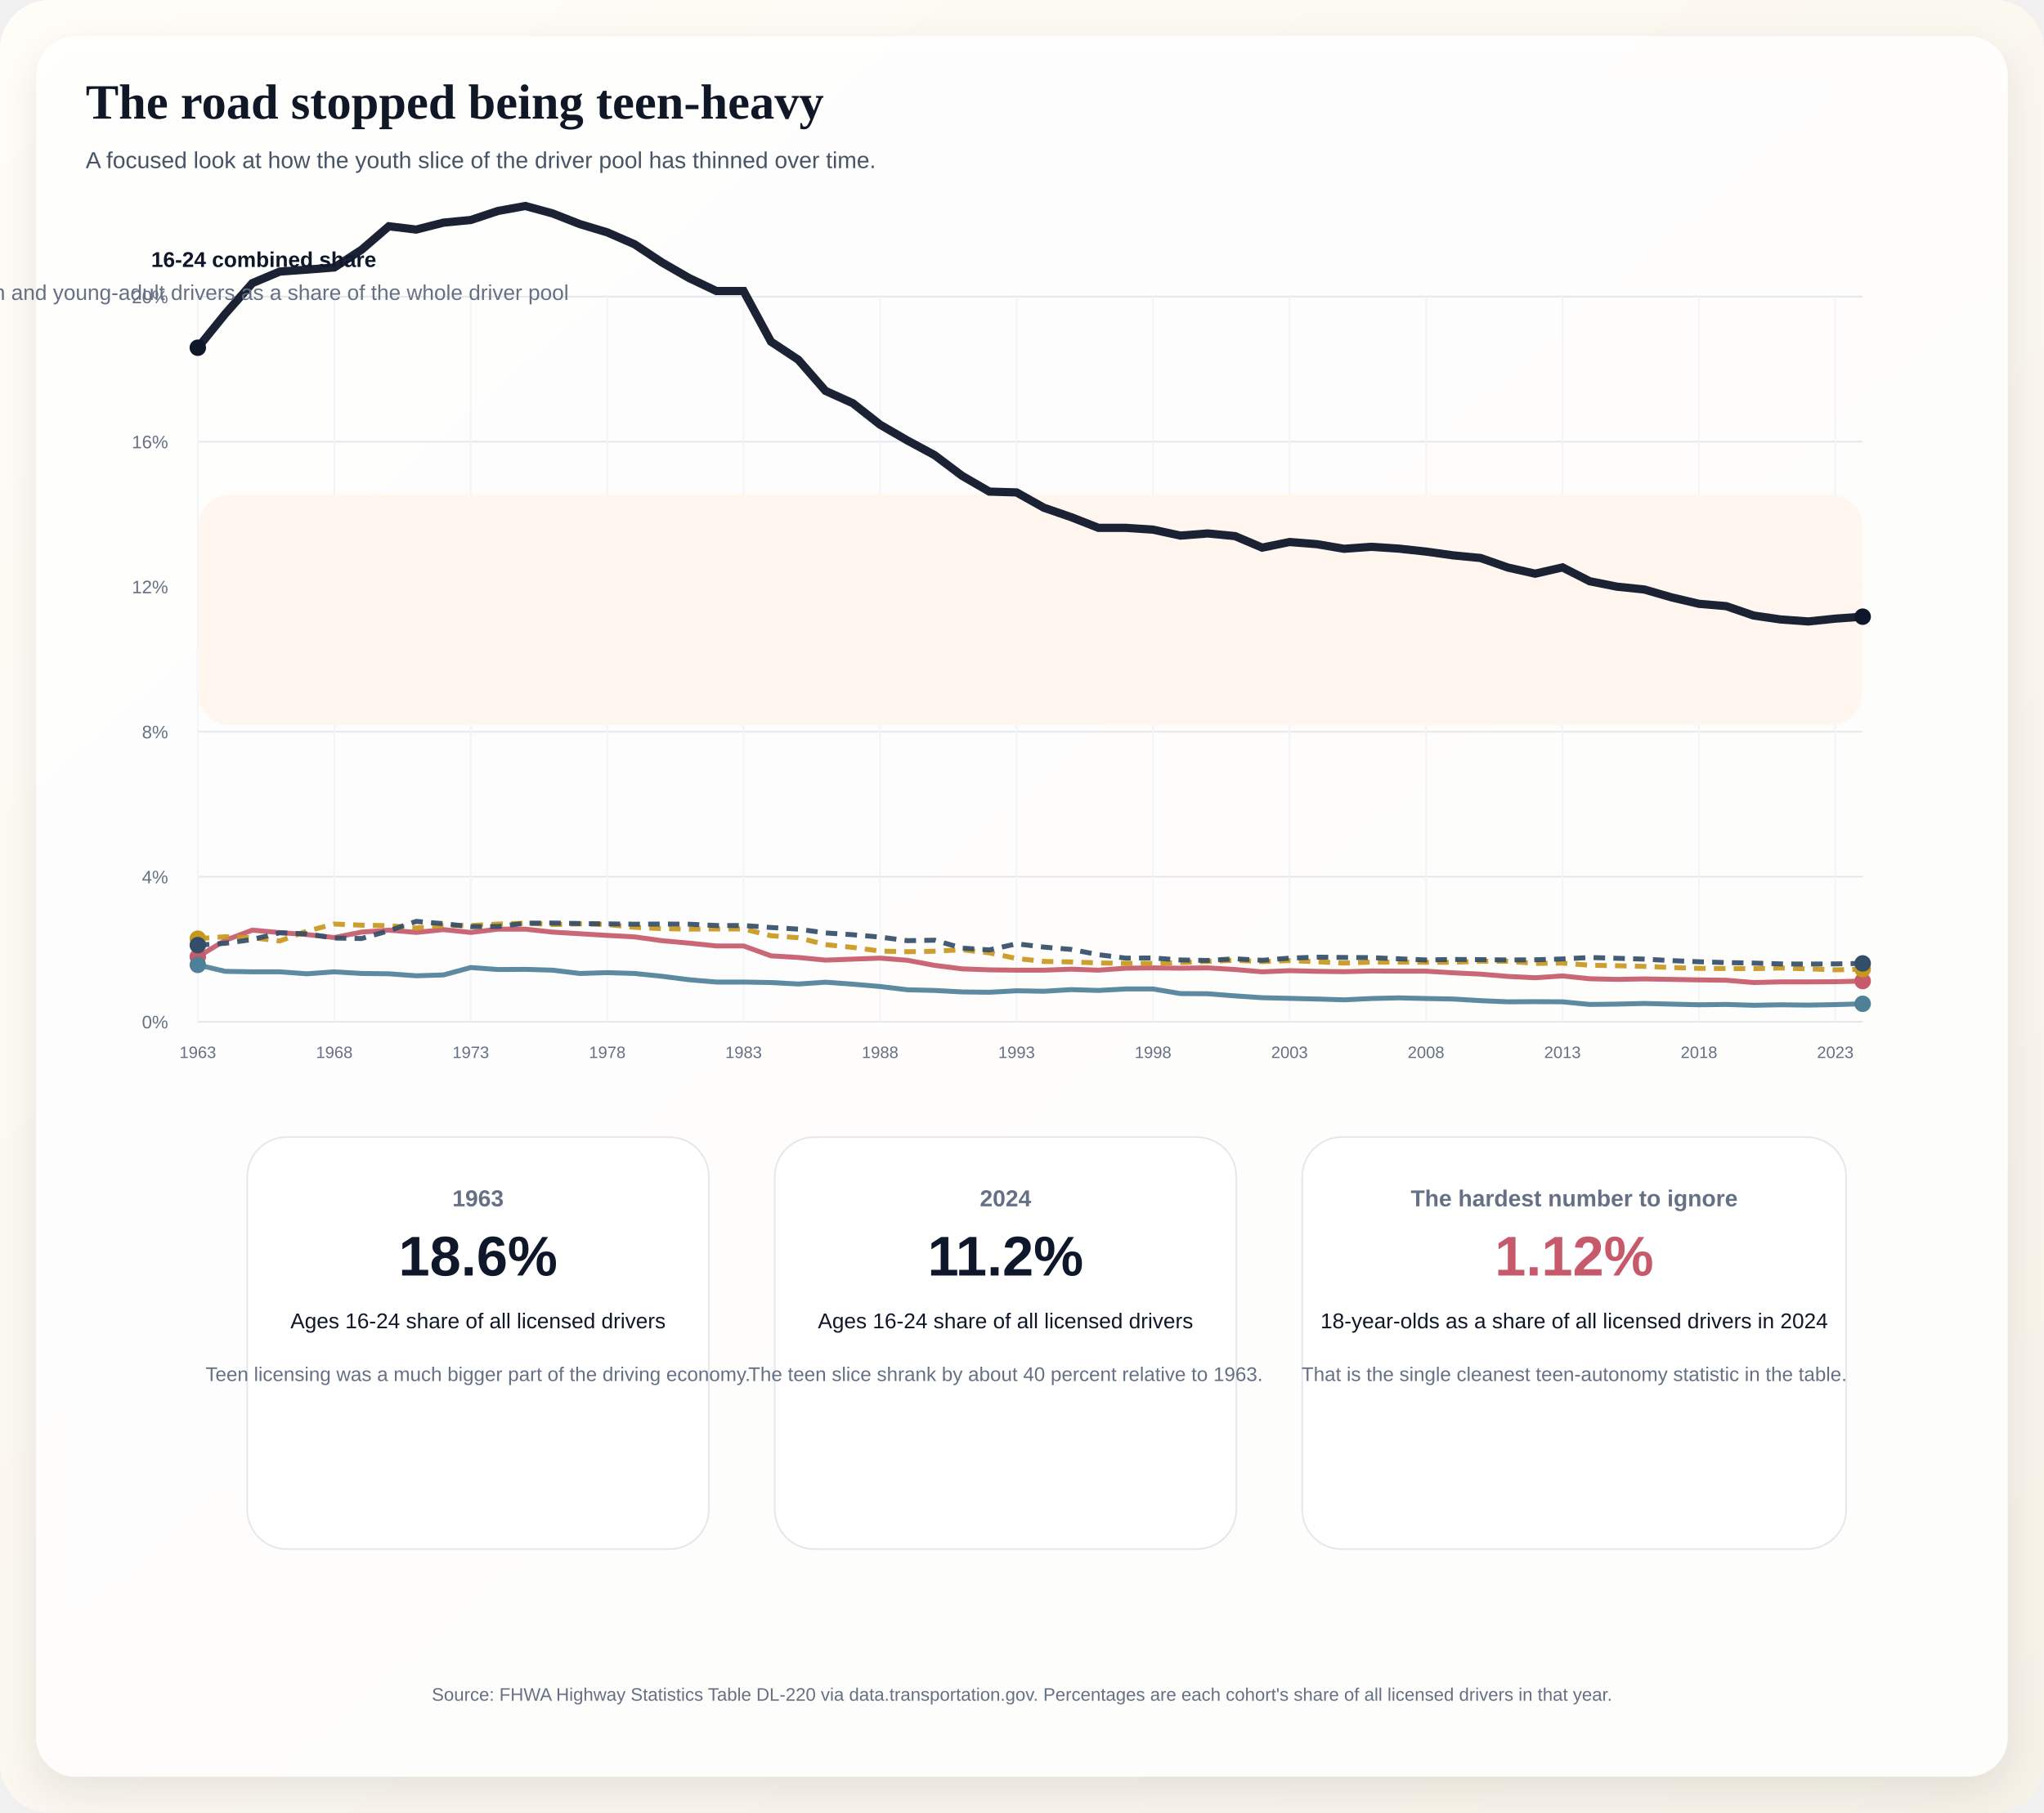
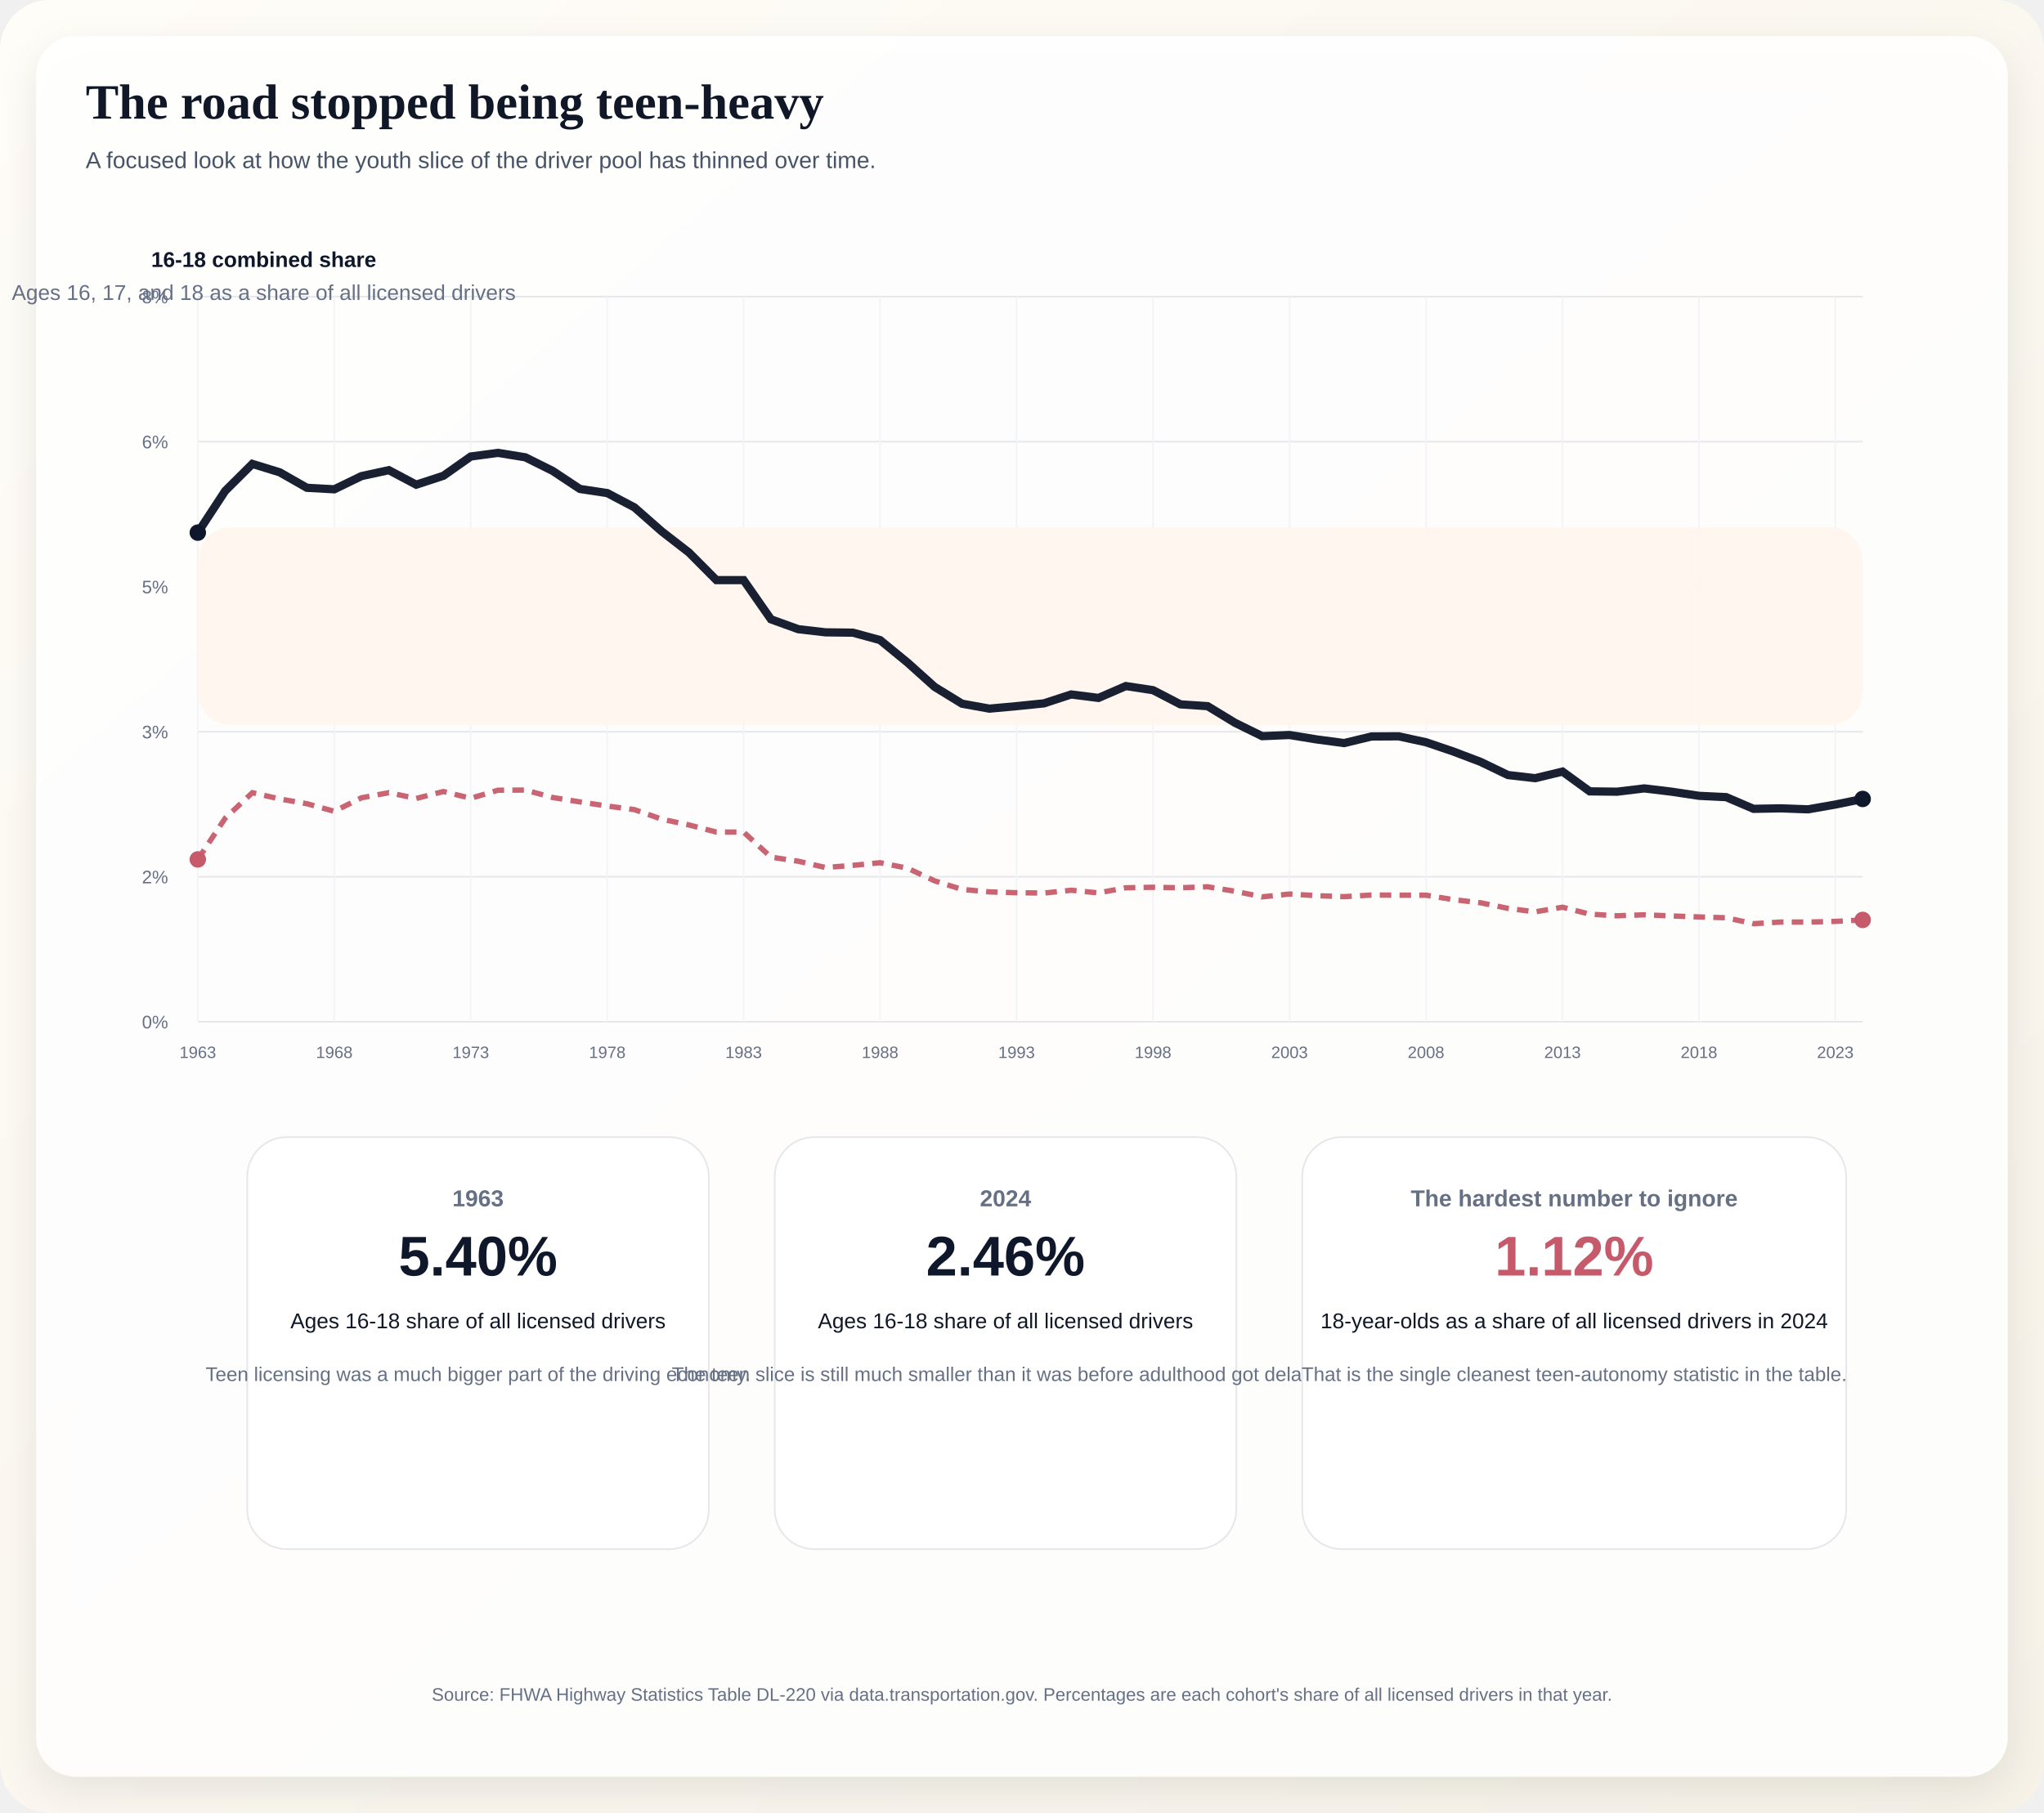
<svg xmlns="http://www.w3.org/2000/svg" width="1240" height="1100" viewBox="0 0 1240 1100" role="img" aria-label="The road stopped being teen-heavy">
  <defs>
    <linearGradient id="bgFade" x1="0" x2="1" y1="0" y2="1">
      <stop offset="0%" stop-color="#FFFDF8" />
      <stop offset="100%" stop-color="#F7F2E8" />
    </linearGradient>
    <filter id="softShadow" x="-20%" y="-20%" width="140%" height="140%">
      <feDropShadow dx="0" dy="8" stdDeviation="12" flood-color="#0D1321" flood-opacity="0.10" />
    </filter>
  </defs>
  <rect x="0" y="0" width="1240" height="1100" rx="30" fill="url(#bgFade)" />
  <g filter="url(#softShadow)">
    <rect x="22" y="22" width="1196" height="1056" rx="24" fill="white" opacity="0.88" />
  </g>
  <text x="52" y="72" font-size="30" font-family="Georgia, 'Times New Roman', serif" font-weight="700" fill="#101828">The road stopped being teen-heavy</text>
  <text x="52" y="102" font-size="14" font-family="Arial, Helvetica, sans-serif" fill="#475467">A focused look at how the youth slice of the driver pool has thinned over time.</text>
  <line x1="120" y1="180.0" x2="1130" y2="180.0" stroke="#E5E7EB" stroke-width="1" />
-   <text x="102.0" y="184.0" font-size="11" font-family="Arial, Helvetica, sans-serif" fill="#667085" font-weight="400" text-anchor="end">20%</text>
+   <text x="102.0" y="184.0" font-size="11" font-family="Arial, Helvetica, sans-serif" fill="#667085" font-weight="400" text-anchor="end">8%</text>
  <line x1="120" y1="268.0" x2="1130" y2="268.0" stroke="#E5E7EB" stroke-width="1" />
-   <text x="102.0" y="272.0" font-size="11" font-family="Arial, Helvetica, sans-serif" fill="#667085" font-weight="400" text-anchor="end">16%</text>
+   <text x="102.0" y="272.0" font-size="11" font-family="Arial, Helvetica, sans-serif" fill="#667085" font-weight="400" text-anchor="end">6%</text>
  <line x1="120" y1="356.0" x2="1130" y2="356.0" stroke="#E5E7EB" stroke-width="1" />
-   <text x="102.0" y="360.0" font-size="11" font-family="Arial, Helvetica, sans-serif" fill="#667085" font-weight="400" text-anchor="end">12%</text>
+   <text x="102.0" y="360.0" font-size="11" font-family="Arial, Helvetica, sans-serif" fill="#667085" font-weight="400" text-anchor="end">5%</text>
  <line x1="120" y1="444.0" x2="1130" y2="444.0" stroke="#E5E7EB" stroke-width="1" />
-   <text x="102.0" y="448.0" font-size="11" font-family="Arial, Helvetica, sans-serif" fill="#667085" font-weight="400" text-anchor="end">8%</text>
+   <text x="102.0" y="448.0" font-size="11" font-family="Arial, Helvetica, sans-serif" fill="#667085" font-weight="400" text-anchor="end">3%</text>
  <line x1="120" y1="532.0" x2="1130" y2="532.0" stroke="#E5E7EB" stroke-width="1" />
-   <text x="102.0" y="536.0" font-size="11" font-family="Arial, Helvetica, sans-serif" fill="#667085" font-weight="400" text-anchor="end">4%</text>
+   <text x="102.0" y="536.0" font-size="11" font-family="Arial, Helvetica, sans-serif" fill="#667085" font-weight="400" text-anchor="end">2%</text>
  <line x1="120" y1="620.0" x2="1130" y2="620.0" stroke="#E5E7EB" stroke-width="1" />
  <text x="102.0" y="624.0" font-size="11" font-family="Arial, Helvetica, sans-serif" fill="#667085" font-weight="400" text-anchor="end">0%</text>
  <line x1="120.0" y1="180" x2="120.0" y2="620" stroke="#F2F4F7" stroke-width="1" />
  <text x="120.0" y="642.0" font-size="10" font-family="Arial, Helvetica, sans-serif" fill="#667085" font-weight="400" text-anchor="middle">1963</text>
  <line x1="202.8" y1="180" x2="202.8" y2="620" stroke="#F2F4F7" stroke-width="1" />
  <text x="202.8" y="642.0" font-size="10" font-family="Arial, Helvetica, sans-serif" fill="#667085" font-weight="400" text-anchor="middle">1968</text>
  <line x1="285.6" y1="180" x2="285.6" y2="620" stroke="#F2F4F7" stroke-width="1" />
  <text x="285.6" y="642.0" font-size="10" font-family="Arial, Helvetica, sans-serif" fill="#667085" font-weight="400" text-anchor="middle">1973</text>
  <line x1="368.4" y1="180" x2="368.4" y2="620" stroke="#F2F4F7" stroke-width="1" />
  <text x="368.4" y="642.0" font-size="10" font-family="Arial, Helvetica, sans-serif" fill="#667085" font-weight="400" text-anchor="middle">1978</text>
  <line x1="451.1" y1="180" x2="451.1" y2="620" stroke="#F2F4F7" stroke-width="1" />
  <text x="451.1" y="642.0" font-size="10" font-family="Arial, Helvetica, sans-serif" fill="#667085" font-weight="400" text-anchor="middle">1983</text>
  <line x1="533.9" y1="180" x2="533.9" y2="620" stroke="#F2F4F7" stroke-width="1" />
  <text x="533.9" y="642.0" font-size="10" font-family="Arial, Helvetica, sans-serif" fill="#667085" font-weight="400" text-anchor="middle">1988</text>
  <line x1="616.7" y1="180" x2="616.7" y2="620" stroke="#F2F4F7" stroke-width="1" />
  <text x="616.7" y="642.0" font-size="10" font-family="Arial, Helvetica, sans-serif" fill="#667085" font-weight="400" text-anchor="middle">1993</text>
  <line x1="699.5" y1="180" x2="699.5" y2="620" stroke="#F2F4F7" stroke-width="1" />
  <text x="699.5" y="642.0" font-size="10" font-family="Arial, Helvetica, sans-serif" fill="#667085" font-weight="400" text-anchor="middle">1998</text>
  <line x1="782.3" y1="180" x2="782.3" y2="620" stroke="#F2F4F7" stroke-width="1" />
  <text x="782.3" y="642.0" font-size="10" font-family="Arial, Helvetica, sans-serif" fill="#667085" font-weight="400" text-anchor="middle">2003</text>
  <line x1="865.1" y1="180" x2="865.1" y2="620" stroke="#F2F4F7" stroke-width="1" />
  <text x="865.1" y="642.0" font-size="10" font-family="Arial, Helvetica, sans-serif" fill="#667085" font-weight="400" text-anchor="middle">2008</text>
  <line x1="947.9" y1="180" x2="947.9" y2="620" stroke="#F2F4F7" stroke-width="1" />
  <text x="947.9" y="642.0" font-size="10" font-family="Arial, Helvetica, sans-serif" fill="#667085" font-weight="400" text-anchor="middle">2013</text>
  <line x1="1030.7" y1="180" x2="1030.7" y2="620" stroke="#F2F4F7" stroke-width="1" />
  <text x="1030.7" y="642.0" font-size="10" font-family="Arial, Helvetica, sans-serif" fill="#667085" font-weight="400" text-anchor="middle">2018</text>
  <line x1="1113.4" y1="180" x2="1113.4" y2="620" stroke="#F2F4F7" stroke-width="1" />
  <text x="1113.4" y="642.0" font-size="10" font-family="Arial, Helvetica, sans-serif" fill="#667085" font-weight="400" text-anchor="middle">2023</text>
-   <rect x="120" y="300" width="1010" height="140" rx="20" fill="#FFF6EF" opacity="0.95" />
-   <polyline points="120.0,211.0 136.6,190.5 153.1,171.8 169.7,164.8 186.2,163.6 202.8,162.3 219.3,151.6 235.9,137.3 252.5,139.3 269.0,135.1 285.6,133.5 302.1,128.0 318.7,125.0 335.2,129.5 351.8,136.0 368.4,141.0 384.9,148.2 401.5,159.2 418.0,168.7 434.6,176.6 451.1,176.6 467.7,207.3 484.3,218.3 500.8,237.2 517.4,244.7 533.9,257.7 550.5,267.3 567.0,276.2 583.6,288.7 600.2,298.3 616.7,298.8 633.3,308.1 649.8,313.8 666.4,320.3 683.0,320.3 699.5,321.4 716.1,325.0 732.6,323.7 749.2,325.3 765.7,332.3 782.3,328.9 798.9,330.2 815.4,333.0 832.0,331.8 848.5,332.9 865.1,334.7 881.6,337.0 898.2,338.6 914.8,344.4 931.3,348.1 947.9,344.3 964.4,352.7 981.0,356.0 997.5,357.7 1014.1,362.5 1030.7,366.4 1047.2,367.8 1063.8,373.5 1080.3,375.9 1096.9,377.1 1113.4,375.4 1130.0,374.2" fill="none" stroke="#0F172A" stroke-width="5" opacity="0.95" />
-   <circle cx="120.0" cy="211.0" r="5" fill="#0F172A" />
-   <circle cx="1130.0" cy="374.2" r="5" fill="#0F172A" />
-   <polyline points="120.0,580.6 136.6,570.6 153.1,564.4 169.7,565.9 186.2,567.1 202.8,568.9 219.3,565.6 235.9,564.4 252.5,565.8 269.0,564.1 285.6,565.8 302.1,563.8 318.7,563.8 335.2,565.6 351.8,566.6 368.4,567.6 384.9,568.5 401.5,570.8 418.0,572.3 434.6,574.0 451.1,574.0 467.7,580.0 484.3,581.0 500.8,582.6 517.4,582.0 533.9,581.4 550.5,582.7 567.0,585.8 583.6,587.9 600.2,588.5 616.7,588.7 633.3,588.7 649.8,588.1 666.4,588.7 683.0,587.5 699.5,587.3 716.1,587.5 732.6,587.3 749.2,588.3 765.7,589.7 782.3,589.0 798.9,589.4 815.4,589.6 832.0,589.2 848.5,589.3 865.1,589.3 881.6,590.3 898.2,591.1 914.8,592.5 931.3,593.3 947.9,592.2 964.4,593.9 981.0,594.3 997.5,594.0 1014.1,594.3 1030.7,594.6 1047.2,594.8 1063.8,596.2 1080.3,595.8 1096.9,595.8 1113.4,595.7 1130.0,595.3" fill="none" stroke="#C65A6A" stroke-width="3" opacity="0.92" />
-   <circle cx="120.0" cy="580.6" r="5" fill="#C65A6A" />
-   <circle cx="1130.0" cy="595.3" r="5" fill="#C65A6A" />
-   <polyline points="120.0,569.6 136.6,568.4 153.1,569.0 169.7,571.0 186.2,565.0 202.8,560.7 219.3,561.4 235.9,561.7 252.5,563.1 269.0,561.6 285.6,561.6 302.1,560.7 318.7,560.2 335.2,561.0 351.8,560.6 368.4,561.0 384.9,562.7 401.5,563.5 418.0,563.8 434.6,563.7 451.1,563.7 467.7,567.8 484.3,569.0 500.8,573.2 517.4,574.9 533.9,577.1 550.5,577.5 567.0,577.2 583.6,576.3 600.2,578.2 616.7,581.6 633.3,583.4 649.8,583.7 666.4,584.3 683.0,584.6 699.5,584.6 716.1,584.1 732.6,583.4 749.2,582.7 765.7,583.5 782.3,582.9 798.9,583.6 815.4,584.4 832.0,583.8 848.5,583.8 865.1,583.9 881.6,583.9 898.2,583.3 914.8,583.3 931.3,584.6 947.9,584.4 964.4,585.7 981.0,586.0 997.5,586.4 1014.1,587.1 1030.7,587.6 1047.2,587.7 1063.8,587.8 1080.3,587.4 1096.9,587.9 1113.4,588.5 1130.0,588.1" fill="none" stroke="#C8971D" stroke-width="3" opacity="0.92" stroke-dasharray="7 5" />
-   <circle cx="120.0" cy="569.6" r="5" fill="#C8971D" />
-   <circle cx="1130.0" cy="588.1" r="5" fill="#C8971D" />
-   <polyline points="120.0,573.5 136.6,572.4 153.1,570.1 169.7,566.0 186.2,566.7 202.8,569.2 219.3,569.5 235.9,564.8 252.5,559.1 269.0,560.5 285.6,562.3 302.1,562.2 318.7,560.2 335.2,560.1 351.8,560.4 368.4,560.6 384.9,560.8 401.5,560.7 418.0,560.8 434.6,561.6 451.1,561.6 467.7,562.8 484.3,563.8 500.8,566.1 517.4,567.2 533.9,568.6 550.5,570.8 567.0,570.5 583.6,575.3 600.2,576.4 616.7,572.7 633.3,574.7 649.8,576.1 666.4,579.3 683.0,581.4 699.5,581.3 716.1,582.5 732.6,582.8 749.2,581.8 765.7,582.7 782.3,581.4 798.9,580.8 815.4,581.0 832.0,581.1 848.5,581.8 865.1,582.5 881.6,582.2 898.2,582.3 914.8,582.5 931.3,582.4 947.9,581.9 964.4,581.0 981.0,581.5 997.5,582.0 1014.1,582.9 1030.7,583.6 1047.2,584.1 1063.8,584.4 1080.3,584.9 1096.9,585.0 1113.4,584.9 1130.0,584.6" fill="none" stroke="#334E68" stroke-width="3" opacity="0.92" stroke-dasharray="7 5" />
-   <circle cx="120.0" cy="573.5" r="5" fill="#334E68" />
-   <circle cx="1130.0" cy="584.6" r="5" fill="#334E68" />
-   <polyline points="120.0,585.5 136.6,589.4 153.1,589.7 169.7,589.7 186.2,590.9 202.8,589.7 219.3,590.7 235.9,590.9 252.5,592.1 269.0,591.6 285.6,587.1 302.1,588.3 318.7,588.2 335.2,588.7 351.8,590.7 368.4,590.2 384.9,590.7 401.5,592.4 418.0,594.5 434.6,595.9 451.1,595.9 467.7,596.2 484.3,597.1 500.8,596.0 517.4,597.2 533.9,598.6 550.5,600.6 567.0,601.0 583.6,601.9 600.2,602.1 616.7,601.2 633.3,601.5 649.8,600.5 666.4,601.0 683.0,600.1 699.5,600.1 716.1,602.9 732.6,603.0 749.2,604.3 765.7,605.4 782.3,605.8 798.9,606.2 815.4,606.7 832.0,605.9 848.5,605.5 865.1,605.9 881.6,606.2 898.2,607.2 914.8,607.9 931.3,607.8 947.9,607.9 964.4,609.5 981.0,609.3 997.5,608.9 1014.1,609.3 1030.7,609.7 1047.2,609.5 1063.8,610.0 1080.3,609.7 1096.9,609.9 1113.4,609.6 1130.0,609.1" fill="none" stroke="#4E8098" stroke-width="3" opacity="0.92" />
-   <circle cx="120.0" cy="585.5" r="5" fill="#4E8098" />
-   <circle cx="1130.0" cy="609.1" r="5" fill="#4E8098" />
-   <text x="160.0" y="162.0" font-size="13" font-family="Arial, Helvetica, sans-serif" fill="#0F172A" font-weight="700" text-anchor="middle">16-24 combined share</text>
-   <text x="160.0" y="182.0" font-size="13" font-family="Arial, Helvetica, sans-serif" fill="#667085" font-weight="400" text-anchor="middle">Teen and young-adult drivers as a share of the whole driver pool</text>
+   <rect x="120" y="320" width="1010" height="120" rx="20" fill="#FFF6EF" opacity="0.95" />
+   <polyline points="120.0,323.2 136.6,297.9 153.1,281.5 169.7,286.6 186.2,296.0 202.8,296.9 219.3,288.9 235.9,285.3 252.5,294.1 269.0,288.7 285.6,277.0 302.1,274.8 318.7,277.5 335.2,285.7 351.8,296.7 368.4,299.2 384.9,307.9 401.5,322.5 418.0,335.3 434.6,352.0 451.1,352.0 467.7,375.8 484.3,381.8 500.8,383.7 517.4,383.9 533.9,388.4 550.5,402.0 567.0,416.8 583.6,427.0 600.2,430.0 616.7,428.5 633.3,426.8 649.8,421.4 666.4,423.5 683.0,416.3 699.5,418.8 716.1,427.4 732.6,428.5 749.2,438.6 765.7,446.7 782.3,446.0 798.9,448.7 815.4,450.9 832.0,446.9 848.5,446.8 865.1,450.4 881.6,456.0 898.2,462.3 914.8,470.3 931.3,472.2 947.9,468.2 964.4,480.2 981.0,480.4 997.5,478.4 1014.1,480.4 1030.7,482.9 1047.2,483.7 1063.8,490.8 1080.3,490.5 1096.9,491.1 1113.4,488.2 1130.0,484.8" fill="none" stroke="#0F172A" stroke-width="5" opacity="0.96" />
+   <circle cx="120.0" cy="323.2" r="5" fill="#0F172A" />
+   <circle cx="1130.0" cy="484.8" r="5" fill="#0F172A" />
+   <polyline points="120.0,521.5 136.6,496.5 153.1,481.0 169.7,484.8 186.2,487.7 202.8,492.3 219.3,484.1 235.9,481.0 252.5,484.5 269.0,480.3 285.6,484.4 302.1,479.5 318.7,479.4 335.2,483.9 351.8,486.6 368.4,489.1 384.9,491.3 401.5,497.1 418.0,500.6 434.6,504.9 451.1,504.9 467.7,520.1 484.3,522.6 500.8,526.4 517.4,525.1 533.9,523.5 550.5,526.8 567.0,534.5 583.6,539.7 600.2,541.2 616.7,541.7 633.3,541.9 649.8,540.2 666.4,541.8 683.0,538.7 699.5,538.4 716.1,538.7 732.6,538.1 749.2,540.8 765.7,544.2 782.3,542.5 798.9,543.5 815.4,544.1 832.0,543.1 848.5,543.2 865.1,543.2 881.6,545.9 898.2,547.8 914.8,551.2 931.3,553.3 947.9,550.5 964.4,554.7 981.0,555.7 997.5,555.1 1014.1,555.8 1030.7,556.4 1047.2,556.9 1063.8,560.5 1080.3,559.5 1096.9,559.5 1113.4,559.1 1130.0,558.2" fill="none" stroke="#C65A6A" stroke-width="3.25" opacity="0.94" stroke-dasharray="7 5" />
+   <circle cx="120.0" cy="521.5" r="5" fill="#C65A6A" />
+   <circle cx="1130.0" cy="558.2" r="5" fill="#C65A6A" />
+   <text x="160.0" y="162.0" font-size="13" font-family="Arial, Helvetica, sans-serif" fill="#0F172A" font-weight="700" text-anchor="middle">16-18 combined share</text>
+   <text x="160.0" y="182.0" font-size="13" font-family="Arial, Helvetica, sans-serif" fill="#667085" font-weight="400" text-anchor="middle">Ages 16, 17, and 18 as a share of all licensed drivers</text>
  <rect x="150" y="690" width="280" height="250" rx="24" fill="#FFFFFF" stroke="#E5E7EB" />
  <text x="290.0" y="732.0" font-size="14" font-family="Arial, Helvetica, sans-serif" fill="#667085" font-weight="700" text-anchor="middle">1963</text>
-   <text x="290.0" y="774.0" font-size="34" font-family="Arial, Helvetica, sans-serif" fill="#0F172A" font-weight="700" text-anchor="middle">18.6%</text>
-   <text x="290.0" y="806.0" font-size="13" font-family="Arial, Helvetica, sans-serif" fill="#101828" font-weight="400" text-anchor="middle">Ages 16-24 share of all licensed drivers</text>
+   <text x="290.0" y="774.0" font-size="34" font-family="Arial, Helvetica, sans-serif" fill="#0F172A" font-weight="700" text-anchor="middle">5.40%</text>
+   <text x="290.0" y="806.0" font-size="13" font-family="Arial, Helvetica, sans-serif" fill="#101828" font-weight="400" text-anchor="middle">Ages 16-18 share of all licensed drivers</text>
  <text x="290.0" y="838.0" font-size="12" font-family="Arial, Helvetica, sans-serif" fill="#667085" font-weight="400" text-anchor="middle">Teen licensing was a much bigger part of the driving economy.</text>
  <rect x="470" y="690" width="280" height="250" rx="24" fill="#FFFFFF" stroke="#E5E7EB" />
  <text x="610.0" y="732.0" font-size="14" font-family="Arial, Helvetica, sans-serif" fill="#667085" font-weight="700" text-anchor="middle">2024</text>
-   <text x="610.0" y="774.0" font-size="34" font-family="Arial, Helvetica, sans-serif" fill="#0F172A" font-weight="700" text-anchor="middle">11.2%</text>
-   <text x="610.0" y="806.0" font-size="13" font-family="Arial, Helvetica, sans-serif" fill="#101828" font-weight="400" text-anchor="middle">Ages 16-24 share of all licensed drivers</text>
-   <text x="610.0" y="838.0" font-size="12" font-family="Arial, Helvetica, sans-serif" fill="#667085" font-weight="400" text-anchor="middle">The teen slice shrank by about 40 percent relative to 1963.</text>
+   <text x="610.0" y="774.0" font-size="34" font-family="Arial, Helvetica, sans-serif" fill="#0F172A" font-weight="700" text-anchor="middle">2.46%</text>
+   <text x="610.0" y="806.0" font-size="13" font-family="Arial, Helvetica, sans-serif" fill="#101828" font-weight="400" text-anchor="middle">Ages 16-18 share of all licensed drivers</text>
+   <text x="610.0" y="838.0" font-size="12" font-family="Arial, Helvetica, sans-serif" fill="#667085" font-weight="400" text-anchor="middle">The teen slice is still much smaller than it was before adulthood got delayed.</text>
  <rect x="790" y="690" width="330" height="250" rx="24" fill="#FFFFFF" stroke="#E5E7EB" />
  <text x="955.0" y="732.0" font-size="14" font-family="Arial, Helvetica, sans-serif" fill="#667085" font-weight="700" text-anchor="middle">The hardest number to ignore</text>
  <text x="955.0" y="774.0" font-size="34" font-family="Arial, Helvetica, sans-serif" fill="#C65A6A" font-weight="700" text-anchor="middle">1.12%</text>
  <text x="955.0" y="806.0" font-size="13" font-family="Arial, Helvetica, sans-serif" fill="#101828" font-weight="400" text-anchor="middle">18-year-olds as a share of all licensed drivers in 2024</text>
  <text x="955.0" y="838.0" font-size="12" font-family="Arial, Helvetica, sans-serif" fill="#667085" font-weight="400" text-anchor="middle">That is the single cleanest teen-autonomy statistic in the table.</text>
  <text x="620.0" y="1032.0" font-size="11" font-family="Arial, Helvetica, sans-serif" fill="#667085" font-weight="400" text-anchor="middle">Source: FHWA Highway Statistics Table DL-220 via data.transportation.gov. Percentages are each cohort's share of all licensed drivers in that year.</text>
</svg>
